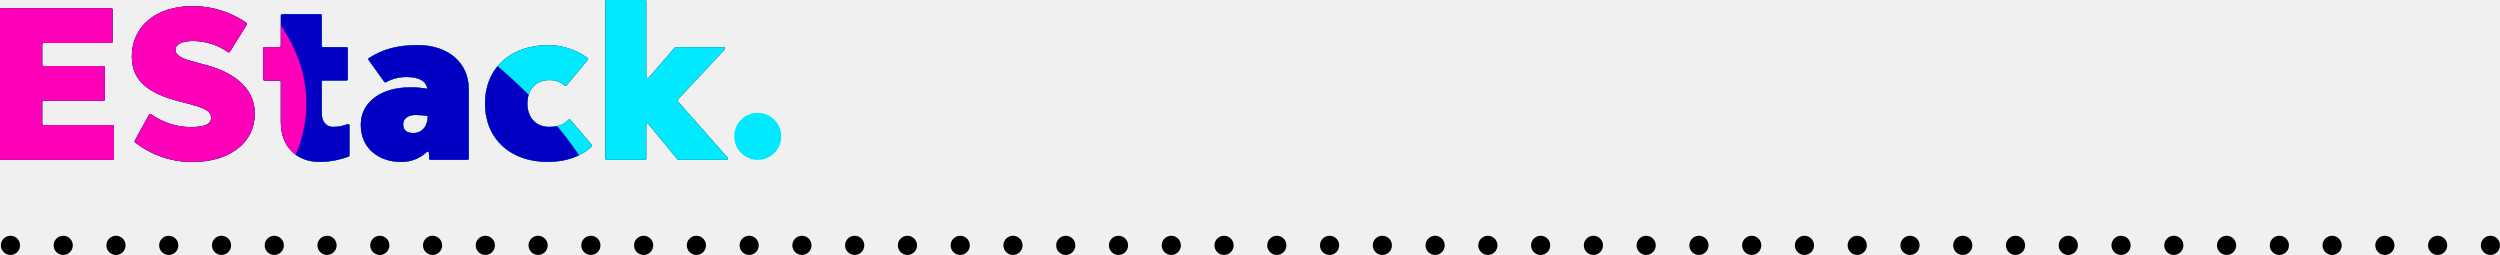
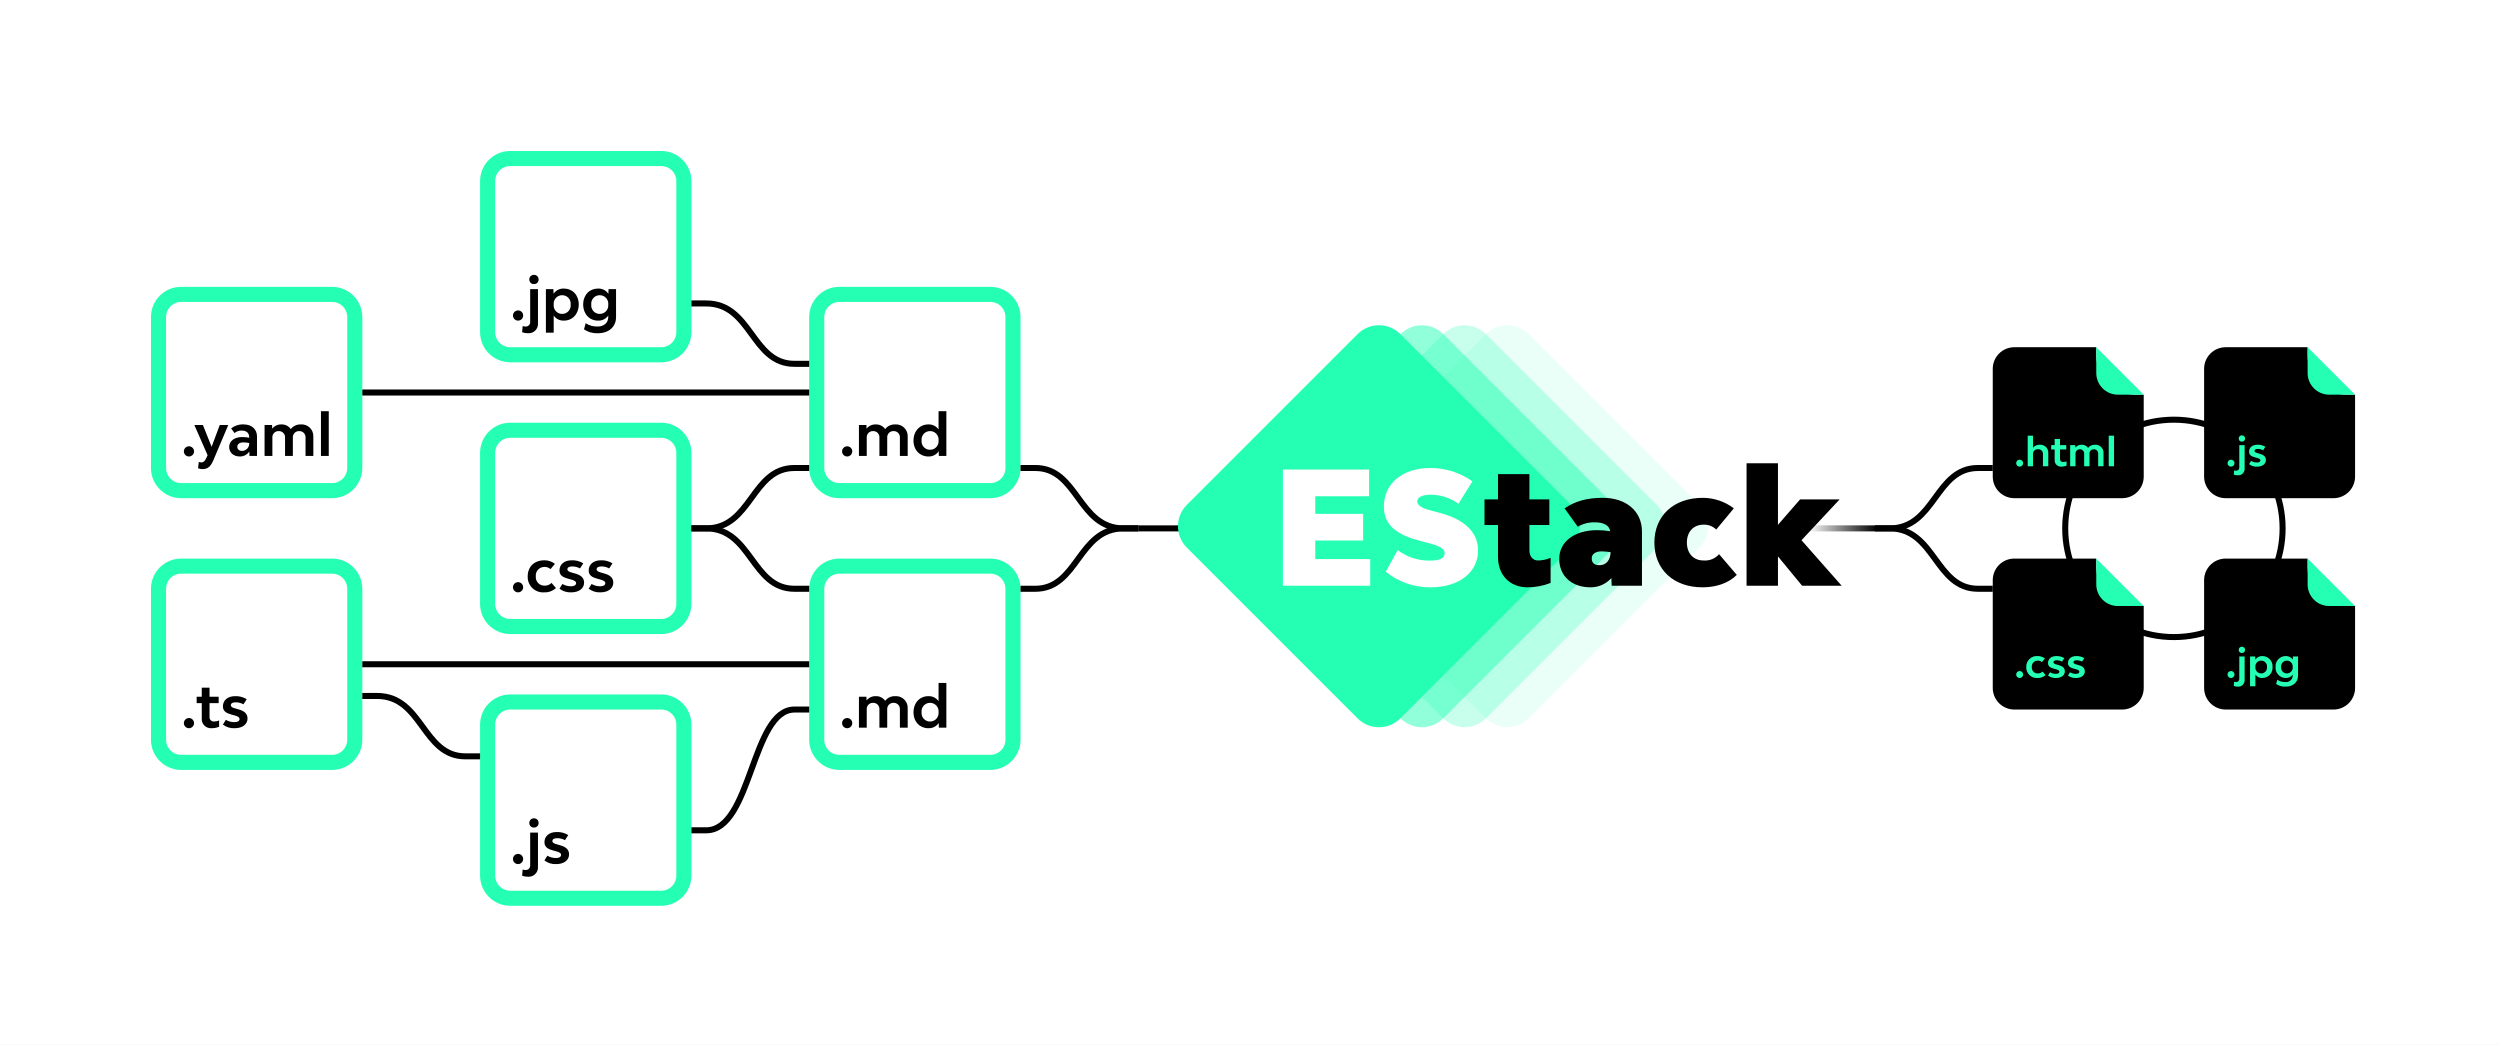
- <svg xmlns="http://www.w3.org/2000/svg" width="960" height="97.898" viewBox="0 0 960 97.898">
+ <svg xmlns="http://www.w3.org/2000/svg" width="828" height="346" viewBox="0 0 828 346">
  <defs>
-     <clipPath id="clip-path">
-       <path id="Trazado_2" data-name="Trazado 2" d="M441.565,305.2c6.59,0,12.583-1.863,16.89-5.88a.505.505,0,0,0,.036-.7c-1.352-1.581-6.728-7.86-8.206-9.585a.507.507,0,0,0-.757-.012c-1.775,1.9-4.183,2.722-7.412,2.722-5.117,0-8.344-3.623-8.344-8.978,0-5.434,3.306-8.978,8.344-8.978a8.744,8.744,0,0,1,5.989,2.079.505.505,0,0,0,.727-.051c1.408-1.692,6.736-8.113,8.137-9.8a.507.507,0,0,0-.087-.73,25.777,25.777,0,0,0-15.081-4.949c-14.637,0-24.314,8.967-24.314,22.429S427.085,305.2,441.565,305.2Zm-49.9-44.857c-7.963,0-13.612,1.636-18.762,4.979a.505.505,0,0,0-.135.718c1.12,1.562,4.982,6.945,6.035,8.412a.505.505,0,0,0,.659.145,16.057,16.057,0,0,1,8.027-1.983c4.649,0,7.327,1.5,7.879,4.5a38.571,38.571,0,0,0-6.54-.551c-11.411,0-19.042,5.74-19.042,14.4,0,8.58,6.294,14.242,15.655,14.242a13.922,13.922,0,0,0,9.668-3.791.5.5,0,0,1,.854.335c.034.734.072,1.639.094,2.183a.506.506,0,0,0,.506.486h14.189a.506.506,0,0,0,.506-.506V277.267C411.259,267.03,403.314,260.344,391.665,260.344Zm-32.593,31.407c-2.519,0-4.251-2.048-4.251-5.04V274.458a.506.506,0,0,1,.506-.506h8.984a.506.506,0,0,0,.506-.506V261.638a.506.506,0,0,0-.506-.506h-8.984a.506.506,0,0,1-.506-.506V248.965a.5.5,0,0,0-.506-.506H339.594a.506.506,0,0,0-.506.506v11.661a.5.5,0,0,1-.506.506h-5.756a.5.5,0,0,0-.506.506v11.809a.506.506,0,0,0,.506.506h5.756a.5.5,0,0,1,.506.506v15.561c0,9.126,5.979,15.182,14.79,15.182a31.642,31.642,0,0,0,11.252-2.073.506.506,0,0,0,.318-.47c0-1.681,0-9.1,0-11.5a.507.507,0,0,0-.688-.472A15.85,15.85,0,0,1,359.072,291.751ZM305.236,305.2c14.248,0,23.846-7.393,23.846-18.568,0-10.551-9.283-16.141-18.884-18.661l-2.679-.708c-5.2-1.338-8.9-2.442-8.9-5.2,0-2.047,2.6-3.307,6.774-3.307a23.629,23.629,0,0,1,13.423,4.281.505.505,0,0,0,.707-.156L326,252.48a.506.506,0,0,0-.139-.683,36.18,36.18,0,0,0-20.7-6.408c-14.011,0-23.294,7.787-23.294,19.356,0,10,7.473,14.409,18.41,17.243l2.758.71c5.67,1.5,9.293,2.6,9.293,5.512,0,2.6-2.6,3.622-7.955,3.622a26.106,26.106,0,0,1-15.125-4.948.5.5,0,0,0-.733.17l-5.5,9.992a.506.506,0,0,0,.127.639A35.183,35.183,0,0,0,305.236,305.2Zm205.026-.786a.506.506,0,0,0,.38-.841l-19.1-21.636a.506.506,0,0,1,.009-.681l18.018-19.274a.506.506,0,0,0-.369-.851h-18.44a.5.5,0,0,0-.382.174l-10.06,11.556a.507.507,0,0,1-.888-.333v-29a.506.506,0,0,0-.506-.506H464.2a.508.508,0,0,0-.506.506v60.376a.508.508,0,0,0,.506.506H478.92a.506.506,0,0,0,.506-.506v-12.8a.506.506,0,0,1,.9-.321c2.582,3.135,9.926,12.048,11.074,13.443a.506.506,0,0,0,.391.184Zm-262.3-13.372a.506.506,0,0,1-.506-.506v-8.285a.506.506,0,0,1,.506-.506h23a.506.506,0,0,0,.506-.506v-12.36a.506.506,0,0,0-.506-.506h-23a.506.506,0,0,1-.506-.506v-7.813a.5.5,0,0,1,.506-.506h25.987a.5.5,0,0,0,.506-.506V246.682a.5.5,0,0,0-.506-.506H231.755a.506.506,0,0,0-.506.506v57.227a.508.508,0,0,0,.506.506H274.5a.506.506,0,0,0,.506-.506v-12.36a.506.506,0,0,0-.506-.506Zm142.05,3.07c-2.915,0-3.94-1.34-3.94-3.468,0-2.05,1.891-3.469,4.806-3.469a33.582,33.582,0,0,1,4.649.395C395.447,291.669,393.241,294.113,390.011,294.113Z" transform="translate(-231.249 -243.027)" clip-rule="evenodd" />
+     <linearGradient id="linear-gradient" x1="1.025" y1="1" x2="0.034" y2="1" gradientUnits="objectBoundingBox">
+       <stop offset="0" />
+       <stop offset="1" stop-opacity="0" />
+     </linearGradient>
+     <clipPath id="clip-Web_1366_6">
+       <rect width="828" height="346" />
    </clipPath>
  </defs>
-   <g id="header" transform="translate(-330.822 -151)">
-     <g id="logo" transform="translate(330.822 151)">
-       <g id="Grupo_8" data-name="Grupo 8" transform="translate(0)">
-         <g id="Grupo_6" data-name="Grupo 6">
-           <path id="Trazado_1" data-name="Trazado 1" d="M441.565,305.2c6.59,0,12.583-1.863,16.89-5.88a.505.505,0,0,0,.036-.7c-1.352-1.581-6.728-7.86-8.206-9.585a.507.507,0,0,0-.757-.012c-1.775,1.9-4.183,2.722-7.412,2.722-5.117,0-8.344-3.623-8.344-8.978,0-5.434,3.306-8.978,8.344-8.978a8.744,8.744,0,0,1,5.989,2.079.505.505,0,0,0,.727-.051c1.408-1.692,6.736-8.113,8.137-9.8a.507.507,0,0,0-.087-.73,25.777,25.777,0,0,0-15.081-4.949c-14.637,0-24.314,8.967-24.314,22.429S427.085,305.2,441.565,305.2Zm-49.9-44.857c-7.963,0-13.612,1.636-18.762,4.979a.505.505,0,0,0-.135.718c1.12,1.562,4.982,6.945,6.035,8.412a.505.505,0,0,0,.659.145,16.057,16.057,0,0,1,8.027-1.983c4.649,0,7.327,1.5,7.879,4.5a38.571,38.571,0,0,0-6.54-.551c-11.411,0-19.042,5.74-19.042,14.4,0,8.58,6.294,14.242,15.655,14.242a13.922,13.922,0,0,0,9.668-3.791.5.5,0,0,1,.854.335c.034.734.072,1.639.094,2.183a.506.506,0,0,0,.506.486h14.189a.506.506,0,0,0,.506-.506V277.267C411.259,267.03,403.314,260.344,391.665,260.344Zm-32.593,31.407c-2.519,0-4.251-2.048-4.251-5.04V274.458a.506.506,0,0,1,.506-.506h8.984a.506.506,0,0,0,.506-.506V261.638a.506.506,0,0,0-.506-.506h-8.984a.506.506,0,0,1-.506-.506V248.965a.5.5,0,0,0-.506-.506H339.594a.506.506,0,0,0-.506.506v11.661a.5.5,0,0,1-.506.506h-5.756a.5.5,0,0,0-.506.506v11.809a.506.506,0,0,0,.506.506h5.756a.5.5,0,0,1,.506.506v15.561c0,9.126,5.979,15.182,14.79,15.182a31.642,31.642,0,0,0,11.252-2.073.506.506,0,0,0,.318-.47c0-1.681,0-9.1,0-11.5a.507.507,0,0,0-.688-.472A15.85,15.85,0,0,1,359.072,291.751ZM305.236,305.2c14.248,0,23.846-7.393,23.846-18.568,0-10.551-9.283-16.141-18.884-18.661l-2.679-.708c-5.2-1.338-8.9-2.442-8.9-5.2,0-2.047,2.6-3.307,6.774-3.307a23.629,23.629,0,0,1,13.423,4.281.505.505,0,0,0,.707-.156L326,252.48a.506.506,0,0,0-.139-.683,36.18,36.18,0,0,0-20.7-6.408c-14.011,0-23.294,7.787-23.294,19.356,0,10,7.473,14.409,18.41,17.243l2.758.71c5.67,1.5,9.293,2.6,9.293,5.512,0,2.6-2.6,3.622-7.955,3.622a26.106,26.106,0,0,1-15.125-4.948.5.5,0,0,0-.733.17l-5.5,9.992a.506.506,0,0,0,.127.639A35.183,35.183,0,0,0,305.236,305.2Zm205.026-.786a.506.506,0,0,0,.38-.841l-19.1-21.636a.506.506,0,0,1,.009-.681l18.018-19.274a.506.506,0,0,0-.369-.851h-18.44a.5.5,0,0,0-.382.174l-10.06,11.556a.507.507,0,0,1-.888-.333v-29a.506.506,0,0,0-.506-.506H464.2a.508.508,0,0,0-.506.506v60.376a.508.508,0,0,0,.506.506H478.92a.506.506,0,0,0,.506-.506v-12.8a.506.506,0,0,1,.9-.321c2.582,3.135,9.926,12.048,11.074,13.443a.506.506,0,0,0,.391.184Zm-262.3-13.372a.506.506,0,0,1-.506-.506v-8.285a.506.506,0,0,1,.506-.506h23a.506.506,0,0,0,.506-.506v-12.36a.506.506,0,0,0-.506-.506h-23a.506.506,0,0,1-.506-.506v-7.813a.5.5,0,0,1,.506-.506h25.987a.5.5,0,0,0,.506-.506V246.682a.5.5,0,0,0-.506-.506H231.755a.506.506,0,0,0-.506.506v57.227a.508.508,0,0,0,.506.506H274.5a.506.506,0,0,0,.506-.506v-12.36a.506.506,0,0,0-.506-.506Zm142.05,3.07c-2.915,0-3.94-1.34-3.94-3.468,0-2.05,1.891-3.469,4.806-3.469a33.582,33.582,0,0,1,4.649.395C395.447,291.669,393.241,294.113,390.011,294.113Z" transform="translate(-231.249 -243.027)" />
-           <g id="Grupo_5" data-name="Grupo 5" transform="translate(0)" clip-path="url(#clip-path)">
-             <g id="Grupo_4" data-name="Grupo 4" transform="translate(-175.629 -88.457)">
-               <g id="Grupo_1" data-name="Grupo 1" transform="matrix(0.981, -0.196, 0.196, 0.981, 4.241, 93.061)">
-                 <ellipse id="Elipse_1" data-name="Elipse 1" cx="237.265" cy="136.184" rx="237.265" ry="136.184" transform="translate(0 0)" fill="#00e9ff" />
-               </g>
-               <g id="Grupo_2" data-name="Grupo 2" transform="matrix(0.966, 0.259, -0.259, 0.966, 59.068, 4.291)">
-                 <ellipse id="Elipse_2" data-name="Elipse 2" cx="198.807" cy="114.11" rx="198.807" ry="114.11" transform="translate(0 0)" fill="#0400c3" />
-               </g>
-               <g id="Grupo_3" data-name="Grupo 3" transform="translate(5.525 45.626)">
-                 <ellipse id="Elipse_3" data-name="Elipse 3" cx="143.87" cy="82.578" rx="143.87" ry="82.578" transform="translate(0 0)" fill="#ff00b8" />
-               </g>
-             </g>
-           </g>
-         </g>
-         <g id="Grupo_7" data-name="Grupo 7" transform="translate(281.947 43.335)">
-           <circle id="Elipse_4" data-name="Elipse 4" cx="9.026" cy="9.026" r="9.026" fill="#00e9ff" />
-         </g>
+   <g id="Web_1366_6" data-name="Web 1366 – 6" clip-path="url(#clip-Web_1366_6)">
+     <rect width="828" height="346" fill="#fff" />
+     <g id="Elipse_6" data-name="Elipse 6" transform="translate(683 138)" fill="#fff" stroke="#000" stroke-width="2">
+       <circle cx="37" cy="37" r="37" stroke="none" />
+       <circle cx="37" cy="37" r="36" fill="none" />
+     </g>
+     <g id="Grupo_32" data-name="Grupo 32" transform="translate(-148 -57)">
+       <g id="Rectángulo_21" data-name="Rectángulo 21" transform="translate(416 242)" fill="#fff" stroke="#24ffb4" stroke-width="5">
+         <rect width="70" height="70" rx="10" stroke="none" />
+         <rect x="2.5" y="2.5" width="65" height="65" rx="7.5" fill="none" />
+       </g>
+       <path id="Trazado_34" data-name="Trazado 34" d="M2.584.19A1.7,1.7,0,0,0,4.275-1.5,1.7,1.7,0,0,0,2.584-3.192,1.7,1.7,0,0,0,.893-1.5,1.7,1.7,0,0,0,2.584.19ZM18.468-10.431a3.982,3.982,0,0,0-3.306,1.539,3.616,3.616,0,0,0-3.1-1.539A3.736,3.736,0,0,0,9.006-9.025l-.038-1.216H6.479V0H9.063V-6.023a2.026,2.026,0,0,1,2.09-2.2,2.031,2.031,0,0,1,2.109,2.2V0h2.584V-6.023a2.026,2.026,0,0,1,2.09-2.2,2.031,2.031,0,0,1,2.109,2.2V0h2.584V-6.441A3.857,3.857,0,0,0,18.468-10.431ZM32.851-14.82v6.061a3.9,3.9,0,0,0-3.4-1.672c-2.774,0-4.9,2.147-4.9,5.358,0,3.154,2.128,5.263,4.9,5.263a3.9,3.9,0,0,0,3.439-1.729L32.946,0h2.489V-14.82ZM30.039-2.033a2.79,2.79,0,0,1-2.812-3.078,2.812,2.812,0,0,1,2.812-3.116,2.817,2.817,0,0,1,2.812,3.1A2.807,2.807,0,0,1,30.039-2.033Z" transform="translate(426 298)" />
+     </g>
+     <g id="Grupo_39" data-name="Grupo 39" transform="translate(-148 -147)">
+       <g id="Rectángulo_21-2" data-name="Rectángulo 21" transform="translate(416 242)" fill="#fff" stroke="#24ffb4" stroke-width="5">
+         <rect width="70" height="70" rx="10" stroke="none" />
+         <rect x="2.5" y="2.5" width="65" height="65" rx="7.5" fill="none" />
+       </g>
+       <path id="Trazado_33" data-name="Trazado 33" d="M2.584.19A1.7,1.7,0,0,0,4.275-1.5,1.7,1.7,0,0,0,2.584-3.192,1.7,1.7,0,0,0,.893-1.5,1.7,1.7,0,0,0,2.584.19ZM18.468-10.431a3.982,3.982,0,0,0-3.306,1.539,3.616,3.616,0,0,0-3.1-1.539A3.736,3.736,0,0,0,9.006-9.025l-.038-1.216H6.479V0H9.063V-6.023a2.026,2.026,0,0,1,2.09-2.2,2.031,2.031,0,0,1,2.109,2.2V0h2.584V-6.023a2.026,2.026,0,0,1,2.09-2.2,2.031,2.031,0,0,1,2.109,2.2V0h2.584V-6.441A3.857,3.857,0,0,0,18.468-10.431ZM32.851-14.82v6.061a3.9,3.9,0,0,0-3.4-1.672c-2.774,0-4.9,2.147-4.9,5.358,0,3.154,2.128,5.263,4.9,5.263a3.9,3.9,0,0,0,3.439-1.729L32.946,0h2.489V-14.82ZM30.039-2.033a2.79,2.79,0,0,1-2.812-3.078,2.812,2.812,0,0,1,2.812-3.116,2.817,2.817,0,0,1,2.812,3.1A2.807,2.807,0,0,1,30.039-2.033Z" transform="translate(426 298)" />
+     </g>
+     <g id="Grupo_34" data-name="Grupo 34" transform="translate(-257 -12)">
+       <g id="Rectángulo_21-3" data-name="Rectángulo 21" transform="translate(416 242)" fill="#fff" stroke="#24ffb4" stroke-width="5">
+         <rect width="70" height="70" rx="10" stroke="none" />
+         <rect x="2.5" y="2.5" width="65" height="65" rx="7.5" fill="none" />
+       </g>
+       <path id="Trazado_36" data-name="Trazado 36" d="M2.584.19A1.7,1.7,0,0,0,4.275-1.5,1.7,1.7,0,0,0,2.584-3.192,1.7,1.7,0,0,0,.893-1.5,1.7,1.7,0,0,0,2.584.19Zm5.263-12.1a1.472,1.472,0,0,0,1.539-1.52,1.487,1.487,0,0,0-1.539-1.539,1.487,1.487,0,0,0-1.539,1.539A1.472,1.472,0,0,0,7.847-11.913ZM5.928,4.37A3.067,3.067,0,0,0,9.177,1.14V-10.241H6.593V.551a1.441,1.441,0,0,1-1.444,1.6A3.022,3.022,0,0,1,4.1,2L3.933,4.047A5.626,5.626,0,0,0,5.928,4.37ZM15.2.19c2.565,0,4.275-1.292,4.275-3.23,0-1.805-1.387-2.6-3.135-3.059l-.855-.247c-.893-.228-1.539-.513-1.539-1.121,0-.589.646-.931,1.577-.931a5.258,5.258,0,0,1,2.6.665l1.083-1.691a6.776,6.776,0,0,0-3.857-1.007c-2.432,0-4.028,1.349-4.028,3.382,0,1.615,1.178,2.28,2.907,2.736l.855.228c1.026.266,1.748.608,1.748,1.235s-.646,1.026-1.6,1.026a5.594,5.594,0,0,1-2.945-.76l-.969,1.558A5.846,5.846,0,0,0,15.2.19Z" transform="translate(426 298)" />
+     </g>
+     <g id="Grupo_35" data-name="Grupo 35" transform="translate(-257 -102)">
+       <g id="Rectángulo_21-4" data-name="Rectángulo 21" transform="translate(416 242)" fill="#fff" stroke="#24ffb4" stroke-width="5">
+         <rect width="70" height="70" rx="10" stroke="none" />
+         <rect x="2.5" y="2.5" width="65" height="65" rx="7.5" fill="none" />
+       </g>
+       <path id="Trazado_35" data-name="Trazado 35" d="M2.584.19A1.7,1.7,0,0,0,4.275-1.5,1.7,1.7,0,0,0,2.584-3.192,1.7,1.7,0,0,0,.893-1.5,1.7,1.7,0,0,0,2.584.19Zm8.645,0a5.386,5.386,0,0,0,3.9-1.425l-1.463-1.71a3.022,3.022,0,0,1-2.318.912,2.822,2.822,0,0,1-2.888-3.1,2.828,2.828,0,0,1,2.869-3.1,2.928,2.928,0,0,1,2.014.722L14.8-9.253a5.635,5.635,0,0,0-3.515-1.178c-3.306,0-5.51,2.128-5.51,5.3A5.092,5.092,0,0,0,11.229.19Zm8.949,0c2.565,0,4.275-1.292,4.275-3.23,0-1.805-1.387-2.6-3.135-3.059l-.855-.247c-.893-.228-1.539-.513-1.539-1.121,0-.589.646-.931,1.577-.931a5.258,5.258,0,0,1,2.6.665l1.083-1.691a6.776,6.776,0,0,0-3.857-1.007c-2.432,0-4.028,1.349-4.028,3.382,0,1.615,1.178,2.28,2.907,2.736l.855.228c1.026.266,1.748.608,1.748,1.235s-.646,1.026-1.6,1.026a5.594,5.594,0,0,1-2.945-.76L16.3-1.026A5.846,5.846,0,0,0,20.178.19Zm9.671,0c2.565,0,4.275-1.292,4.275-3.23,0-1.805-1.387-2.6-3.135-3.059l-.855-.247c-.893-.228-1.539-.513-1.539-1.121,0-.589.646-.931,1.577-.931a5.258,5.258,0,0,1,2.6.665l1.083-1.691A6.776,6.776,0,0,0,30-10.431c-2.432,0-4.028,1.349-4.028,3.382,0,1.615,1.178,2.28,2.907,2.736l.855.228c1.026.266,1.748.608,1.748,1.235s-.646,1.026-1.6,1.026a5.594,5.594,0,0,1-2.945-.76l-.969,1.558A5.846,5.846,0,0,0,29.849.19Z" transform="translate(426 298)" />
+     </g>
+     <g id="Grupo_36" data-name="Grupo 36" transform="translate(-257 -102)">
+       <g id="Rectángulo_22" data-name="Rectángulo 22" transform="translate(416 152)" fill="#fff" stroke="#24ffb4" stroke-width="5">
+         <rect width="70" height="70" rx="10" stroke="none" />
+         <rect x="2.5" y="2.5" width="65" height="65" rx="7.5" fill="none" />
+       </g>
+       <path id="Trazado_32" data-name="Trazado 32" d="M2.584.19A1.7,1.7,0,0,0,4.275-1.5,1.7,1.7,0,0,0,2.584-3.192,1.7,1.7,0,0,0,.893-1.5,1.7,1.7,0,0,0,2.584.19Zm5.263-12.1a1.472,1.472,0,0,0,1.539-1.52,1.487,1.487,0,0,0-1.539-1.539,1.487,1.487,0,0,0-1.539,1.539A1.472,1.472,0,0,0,7.847-11.913ZM5.928,4.37A3.067,3.067,0,0,0,9.177,1.14V-10.241H6.593V.551a1.441,1.441,0,0,1-1.444,1.6A3.022,3.022,0,0,1,4.1,2L3.933,4.047A5.626,5.626,0,0,0,5.928,4.37Zm11.856-14.8A3.9,3.9,0,0,0,14.345-8.7l-.057-1.539H11.8V4.18h2.584V-1.482A3.9,3.9,0,0,0,17.784.19c2.755,0,4.9-2.147,4.9-5.358C22.686-8.341,20.539-10.431,17.784-10.431Zm-.589,8.4a2.8,2.8,0,0,1-2.812-3.1,2.8,2.8,0,0,1,2.812-3.1,2.8,2.8,0,0,1,2.812,3.078A2.813,2.813,0,0,1,17.195-2.033Zm15.352-8.208L32.49-8.7a3.9,3.9,0,0,0-3.439-1.729c-2.774,0-4.9,2.09-4.9,5.263,0,3.211,2.128,5.358,4.9,5.358a3.9,3.9,0,0,0,3.4-1.672v.494c0,1.9-1.425,3.135-3.553,3.135a6.736,6.736,0,0,1-3.914-1.1l-.57,2.033a7.617,7.617,0,0,0,4.56,1.292c3.648,0,6.061-2.109,6.061-5.339v-9.272ZM29.64-2.033a2.8,2.8,0,0,1-2.812-3.116A2.79,2.79,0,0,1,29.64-8.227a2.806,2.806,0,0,1,2.812,3.1A2.806,2.806,0,0,1,29.64-2.033Z" transform="translate(426 208)" />
+     </g>
+     <g id="Grupo_37" data-name="Grupo 37" transform="translate(-366 -57)">
+       <g id="Rectángulo_22-2" data-name="Rectángulo 22" transform="translate(416 152)" fill="#fff" stroke="#24ffb4" stroke-width="5">
+         <rect width="70" height="70" rx="10" stroke="none" />
+         <rect x="2.5" y="2.5" width="65" height="65" rx="7.5" fill="none" />
+       </g>
+       <path id="Trazado_31" data-name="Trazado 31" d="M2.584.19A1.7,1.7,0,0,0,4.275-1.5,1.7,1.7,0,0,0,2.584-3.192,1.7,1.7,0,0,0,.893-1.5,1.7,1.7,0,0,0,2.584.19ZM7.106,4.37c1.976,0,2.85-1.216,3.667-3.192L15.6-10.241H12.787l-2.7,7.22L7.2-10.241H4.37L8.759-.228,8.246.855c-.4.779-.741,1.292-1.577,1.292a1.79,1.79,0,0,1-.817-.171L5.586,4.085A3.871,3.871,0,0,0,7.106,4.37Zm13.623-14.8a6.234,6.234,0,0,0-4.18,1.33l1.121,1.52A3.618,3.618,0,0,1,20.064-8.4c1.558,0,2.47.817,2.47,2.185v.19a12,12,0,0,0-2.261-.228c-2.622,0-4.37,1.292-4.37,3.268,0,1.9,1.425,3.173,3.553,3.173a3.662,3.662,0,0,0,3.116-1.653L22.629,0h2.489V-6.441C25.118-8.854,23.351-10.431,20.729-10.431ZM20.2-1.653c-1.045,0-1.6-.551-1.6-1.387,0-.874.779-1.444,2-1.444a10.218,10.218,0,0,1,1.938.209A2.424,2.424,0,0,1,20.2-1.653Zm19.418-8.778a3.982,3.982,0,0,0-3.306,1.539,3.616,3.616,0,0,0-3.1-1.539,3.736,3.736,0,0,0-3.059,1.406l-.038-1.216H27.626V0H30.21V-6.023a2.026,2.026,0,0,1,2.09-2.2,2.031,2.031,0,0,1,2.109,2.2V0h2.584V-6.023a2.026,2.026,0,0,1,2.09-2.2,2.031,2.031,0,0,1,2.109,2.2V0h2.584V-6.441A3.857,3.857,0,0,0,39.615-10.431ZM46.3,0h2.584V-14.82H46.3Z" transform="translate(426 208)" />
+     </g>
+     <g id="Grupo_42" data-name="Grupo 42" transform="translate(-366 33)">
+       <g id="Rectángulo_22-3" data-name="Rectángulo 22" transform="translate(416 152)" fill="#fff" stroke="#24ffb4" stroke-width="5">
+         <rect width="70" height="70" rx="10" stroke="none" />
+         <rect x="2.5" y="2.5" width="65" height="65" rx="7.5" fill="none" />
+       </g>
+       <path id="Trazado_37" data-name="Trazado 37" d="M2.584.19A1.7,1.7,0,0,0,4.275-1.5,1.7,1.7,0,0,0,2.584-3.192,1.7,1.7,0,0,0,.893-1.5,1.7,1.7,0,0,0,2.584.19Zm8.227-2.223A1.4,1.4,0,0,1,9.4-3.572v-4.56h3.021v-2.109H9.4v-3H6.821v3H5.13v2.109H6.821V-3.04A3.022,3.022,0,0,0,9.975.19a6.892,6.892,0,0,0,2.6-.475v-2.09A4.5,4.5,0,0,1,10.811-2.033ZM17.708.19c2.565,0,4.275-1.292,4.275-3.23,0-1.805-1.387-2.6-3.135-3.059l-.855-.247c-.893-.228-1.539-.513-1.539-1.121,0-.589.646-.931,1.577-.931a5.258,5.258,0,0,1,2.6.665l1.083-1.691a6.776,6.776,0,0,0-3.857-1.007c-2.432,0-4.028,1.349-4.028,3.382,0,1.615,1.178,2.28,2.907,2.736l.855.228c1.026.266,1.748.608,1.748,1.235s-.646,1.026-1.6,1.026a5.594,5.594,0,0,1-2.945-.76l-.969,1.558A5.846,5.846,0,0,0,17.708.19Z" transform="translate(426 208)" />
+     </g>
+     <path id="Trazado_15" data-name="Trazado 15" d="M1782,2014h4.875c15.079,0,15.036-20,29.25-20H1821" transform="translate(-1553 -1839)" fill="none" stroke="#000" stroke-width="2" />
+     <path id="Trazado_19" data-name="Trazado 19" d="M1782,1994h4.875c15.079,0,15.036,20,29.25,20H1821" transform="translate(-1662 -1763.5)" fill="none" stroke="#000" stroke-width="2" />
+     <path id="Trazado_16" data-name="Trazado 16" d="M1782,1994h4.875c15.079,0,15.036,20,29.25,20H1821" transform="translate(-1553 -1819)" fill="none" stroke="#000" stroke-width="2" />
+     <g id="Grupo_40" data-name="Grupo 40" transform="translate(-132 -87)">
+       <path id="Trazado_27" data-name="Trazado 27" d="M1821,2014h-4.875c-15.079,0-15.036-20-29.25-20H1782" transform="translate(-1312 -1752)" fill="none" stroke="#000" stroke-width="2" />
+       <path id="Trazado_28" data-name="Trazado 28" d="M1821,1994h-4.875c-15.079,0-15.036,20-29.25,20H1782" transform="translate(-1312 -1732)" fill="none" stroke="#000" stroke-width="2" />
+     </g>
+     <g id="Grupo_45" data-name="Grupo 45" transform="translate(621 155)">
+       <path id="Trazado_27-2" data-name="Trazado 27" d="M1782,2014h4.875c15.079,0,15.036-20,29.25-20H1821" transform="translate(-1782 -1994)" fill="none" stroke="#000" stroke-width="2" />
+       <path id="Trazado_28-2" data-name="Trazado 28" d="M1782,1994h4.875c15.079,0,15.036,20,29.25,20H1821" transform="translate(-1782 -1974)" fill="none" stroke="#000" stroke-width="2" />
+     </g>
+     <path id="Trazado_18" data-name="Trazado 18" d="M1782,2014h4.875c15.079,0,15.036-40,29.25-40H1821" transform="translate(-1553 -1739)" fill="none" stroke="#000" stroke-width="2" />
+     <path id="Trazado_20" data-name="Trazado 20" d="M1692,1969h148" transform="translate(-1572 -1839)" fill="none" stroke="#000" stroke-width="2" />
+     <path id="Trazado_30" data-name="Trazado 30" d="M1692,1969h148" transform="translate(-1572 -1749)" fill="none" stroke="#000" stroke-width="2" />
+     <rect id="Rectángulo_23" data-name="Rectángulo 23" width="23" height="2" transform="translate(377 174)" />
+     <rect id="Rectángulo_24" data-name="Rectángulo 24" width="23" height="2" transform="translate(598 174)" fill="url(#linear-gradient)" />
+     <g id="Grupo_21" data-name="Grupo 21" transform="translate(-195 -93)">
+       <g id="Grupo_17" data-name="Grupo 17" transform="translate(-12 -128)">
+         <rect id="Rectángulo_11" data-name="Rectángulo 11" width="100" height="100" rx="10" transform="translate(706.213 324.579) rotate(45)" fill="#24ffb4" opacity="0.1" />
+         <rect id="Rectángulo_10" data-name="Rectángulo 10" width="100" height="100" rx="10" transform="translate(692.071 324.579) rotate(45)" fill="#24ffb4" opacity="0.25" />
+         <rect id="Rectángulo_8" data-name="Rectángulo 8" width="100" height="100" rx="10" transform="translate(677.929 324.579) rotate(45)" fill="#24ffb4" opacity="0.5" />
+         <rect id="Rectángulo_9" data-name="Rectángulo 9" width="100" height="100" rx="10" transform="translate(663.711 324.579) rotate(45)" fill="#24ffb4" />
+         <path id="Trazado_38" data-name="Trazado 38" d="M14.612-8.84v-6.136h15.86v-8.84H14.612V-29.64H32.448v-8.84H3.9V0H32.812V-8.84ZM52.78.52c9.412,0,15.756-4.888,15.756-12.272,0-6.968-6.136-10.66-12.48-12.324l-1.768-.468c-3.432-.884-5.876-1.612-5.876-3.432,0-1.352,1.716-2.184,4.472-2.184a15.781,15.781,0,0,1,9.152,3.016l4.628-7.436A23.885,23.885,0,0,0,52.728-39c-9.256,0-15.392,5.148-15.392,12.792,0,6.6,4.94,9.516,12.168,11.388l1.82.468c3.744.988,6.136,1.716,6.136,3.64C57.46-9,55.744-8.32,52.208-8.32a17.336,17.336,0,0,1-10.3-3.484L37.96-4.628A23.207,23.207,0,0,0,52.78.52Z" transform="translate(628 415)" fill="#fff" />
+         <path id="Trazado_43" data-name="Trazado 43" d="M88.348-8.372c-1.664,0-2.808-1.352-2.808-3.328v-8.424h6.6V-28.6h-6.6v-8.372H75.14V-28.6H70.668v8.476H75.14V-9.516C75.14-3.484,79.092.52,84.916.52A20.77,20.77,0,0,0,92.56-.936v-8.32A10.57,10.57,0,0,1,88.348-8.372ZM109.876-29.12c-5.408,0-9.2,1.144-12.688,3.484l4.368,6.084a10.586,10.586,0,0,1,5.564-1.456c3.068,0,4.836.988,5.2,2.964A25.446,25.446,0,0,0,108-18.408c-7.54,0-12.584,3.8-12.584,9.516C95.42-3.224,99.58.52,105.768.52a9.119,9.119,0,0,0,6.916-3.068l.1,2.548h10.036V-17.94C122.824-24.7,117.572-29.12,109.876-29.12ZM108.784-6.812c-1.924,0-2.6-.884-2.6-2.288,0-1.352,1.248-2.288,3.172-2.288a22.2,22.2,0,0,1,3.068.26C112.372-8.424,110.916-6.812,108.784-6.812ZM142.844.52c4.472,0,8.528-1.3,11.388-4.108l-5.876-6.864a6.151,6.151,0,0,1-5.148,2.08c-3.38,0-5.512-2.392-5.512-5.928,0-3.588,2.184-5.928,5.512-5.928a5.706,5.706,0,0,1,4.212,1.612l5.824-7.02A17,17,0,0,0,143-29.12c-9.672,0-16.068,5.928-16.068,14.82S133.276.52,142.844.52ZM188.968,0,175.656-15.08,188.292-28.6h-13.1l-7.332,8.424V-40.56h-10.4V0h10.4V-9.724L175.864,0Z" transform="translate(628 415)" />
      </g>
    </g>
-     <circle id="Elipse_5" data-name="Elipse 5" cx="3.684" cy="3.684" r="3.684" transform="translate(331.15 241.53)" />
-     <circle id="Elipse_5-2" data-name="Elipse 5" cx="3.684" cy="3.684" r="3.684" transform="translate(351.412 241.53)" />
-     <circle id="Elipse_5-3" data-name="Elipse 5" cx="3.684" cy="3.684" r="3.684" transform="translate(371.674 241.53)" />
-     <circle id="Elipse_5-4" data-name="Elipse 5" cx="3.684" cy="3.684" r="3.684" transform="translate(391.935 241.53)" />
-     <circle id="Elipse_5-5" data-name="Elipse 5" cx="3.684" cy="3.684" r="3.684" transform="translate(412.197 241.53)" />
-     <circle id="Elipse_5-6" data-name="Elipse 5" cx="3.684" cy="3.684" r="3.684" transform="translate(432.459 241.53)" />
-     <circle id="Elipse_5-7" data-name="Elipse 5" cx="3.684" cy="3.684" r="3.684" transform="translate(452.721 241.53)" />
-     <circle id="Elipse_5-8" data-name="Elipse 5" cx="3.684" cy="3.684" r="3.684" transform="translate(472.983 241.53)" />
-     <circle id="Elipse_5-9" data-name="Elipse 5" cx="3.684" cy="3.684" r="3.684" transform="translate(493.244 241.53)" />
-     <circle id="Elipse_5-10" data-name="Elipse 5" cx="3.684" cy="3.684" r="3.684" transform="translate(513.506 241.53)" />
-     <circle id="Elipse_5-11" data-name="Elipse 5" cx="3.684" cy="3.684" r="3.684" transform="translate(533.768 241.53)" />
-     <circle id="Elipse_5-12" data-name="Elipse 5" cx="3.684" cy="3.684" r="3.684" transform="translate(554.03 241.53)" />
-     <circle id="Elipse_5-13" data-name="Elipse 5" cx="3.684" cy="3.684" r="3.684" transform="translate(574.292 241.53)" />
-     <circle id="Elipse_5-14" data-name="Elipse 5" cx="3.684" cy="3.684" r="3.684" transform="translate(594.553 241.53)" />
-     <circle id="Elipse_5-15" data-name="Elipse 5" cx="3.684" cy="3.684" r="3.684" transform="translate(614.815 241.53)" />
-     <circle id="Elipse_5-16" data-name="Elipse 5" cx="3.684" cy="3.684" r="3.684" transform="translate(635.077 241.53)" />
-     <circle id="Elipse_5-17" data-name="Elipse 5" cx="3.684" cy="3.684" r="3.684" transform="translate(655.339 241.53)" />
-     <circle id="Elipse_5-18" data-name="Elipse 5" cx="3.684" cy="3.684" r="3.684" transform="translate(675.6 241.53)" />
-     <circle id="Elipse_5-19" data-name="Elipse 5" cx="3.684" cy="3.684" r="3.684" transform="translate(695.862 241.53)" />
-     <circle id="Elipse_5-20" data-name="Elipse 5" cx="3.684" cy="3.684" r="3.684" transform="translate(716.124 241.53)" />
-     <circle id="Elipse_5-21" data-name="Elipse 5" cx="3.684" cy="3.684" r="3.684" transform="translate(736.386 241.53)" />
-     <circle id="Elipse_5-22" data-name="Elipse 5" cx="3.684" cy="3.684" r="3.684" transform="translate(756.648 241.53)" />
-     <circle id="Elipse_5-23" data-name="Elipse 5" cx="3.684" cy="3.684" r="3.684" transform="translate(776.909 241.53)" />
-     <circle id="Elipse_5-24" data-name="Elipse 5" cx="3.684" cy="3.684" r="3.684" transform="translate(797.171 241.53)" />
-     <circle id="Elipse_5-25" data-name="Elipse 5" cx="3.684" cy="3.684" r="3.684" transform="translate(817.433 241.53)" />
-     <circle id="Elipse_5-26" data-name="Elipse 5" cx="3.684" cy="3.684" r="3.684" transform="translate(837.695 241.53)" />
-     <circle id="Elipse_5-27" data-name="Elipse 5" cx="3.684" cy="3.684" r="3.684" transform="translate(857.956 241.53)" />
-     <circle id="Elipse_5-28" data-name="Elipse 5" cx="3.684" cy="3.684" r="3.684" transform="translate(878.218 241.53)" />
-     <circle id="Elipse_5-29" data-name="Elipse 5" cx="3.684" cy="3.684" r="3.684" transform="translate(898.48 241.53)" />
-     <circle id="Elipse_5-30" data-name="Elipse 5" cx="3.684" cy="3.684" r="3.684" transform="translate(918.742 241.53)" />
-     <circle id="Elipse_5-31" data-name="Elipse 5" cx="3.684" cy="3.684" r="3.684" transform="translate(939.004 241.53)" />
-     <circle id="Elipse_5-32" data-name="Elipse 5" cx="3.684" cy="3.684" r="3.684" transform="translate(959.265 241.53)" />
-     <circle id="Elipse_5-33" data-name="Elipse 5" cx="3.684" cy="3.684" r="3.684" transform="translate(979.527 241.53)" />
-     <circle id="Elipse_5-34" data-name="Elipse 5" cx="3.684" cy="3.684" r="3.684" transform="translate(999.789 241.53)" />
-     <circle id="Elipse_5-35" data-name="Elipse 5" cx="3.684" cy="3.684" r="3.684" transform="translate(1020.051 241.53)" />
-     <circle id="Elipse_5-36" data-name="Elipse 5" cx="3.684" cy="3.684" r="3.684" transform="translate(1040.312 241.53)" />
-     <circle id="Elipse_5-37" data-name="Elipse 5" cx="3.684" cy="3.684" r="3.684" transform="translate(1060.574 241.53)" />
-     <circle id="Elipse_5-38" data-name="Elipse 5" cx="3.684" cy="3.684" r="3.684" transform="translate(1080.836 241.53)" />
-     <circle id="Elipse_5-39" data-name="Elipse 5" cx="3.684" cy="3.684" r="3.684" transform="translate(1101.098 241.53)" />
-     <circle id="Elipse_5-40" data-name="Elipse 5" cx="3.684" cy="3.684" r="3.684" transform="translate(1121.359 241.53)" />
-     <circle id="Elipse_5-41" data-name="Elipse 5" cx="3.684" cy="3.684" r="3.684" transform="translate(1141.621 241.53)" />
-     <circle id="Elipse_5-42" data-name="Elipse 5" cx="3.684" cy="3.684" r="3.684" transform="translate(1161.883 241.53)" />
-     <circle id="Elipse_5-43" data-name="Elipse 5" cx="3.684" cy="3.684" r="3.684" transform="translate(1182.145 241.53)" />
-     <circle id="Elipse_5-44" data-name="Elipse 5" cx="3.684" cy="3.684" r="3.684" transform="translate(1202.407 241.53)" />
-     <circle id="Elipse_5-45" data-name="Elipse 5" cx="3.684" cy="3.684" r="3.684" transform="translate(1222.668 241.53)" />
-     <circle id="Elipse_5-46" data-name="Elipse 5" cx="3.684" cy="3.684" r="3.684" transform="translate(1242.93 241.53)" />
-     <circle id="Elipse_5-47" data-name="Elipse 5" cx="3.684" cy="3.684" r="3.684" transform="translate(1263.192 241.53)" />
-     <circle id="Elipse_5-48" data-name="Elipse 5" cx="3.684" cy="3.684" r="3.684" transform="translate(1283.454 241.53)" />
+     <g id="Grupo_38" data-name="Grupo 38" transform="translate(265 -67)">
+       <path id="Trazado_22" data-name="Trazado 22" d="M-1383.143-1693h-35.714a7.151,7.151,0,0,1-7.143-7.143v-35.715a7.151,7.151,0,0,1,7.143-7.143h27.143v2.857a12.872,12.872,0,0,0,12.857,12.857H-1376v27.143A7.151,7.151,0,0,1-1383.143-1693Z" transform="translate(1821 1925)" />
+       <path id="Trazado_39" data-name="Trazado 39" d="M1.768.13A1.16,1.16,0,0,0,2.925-1.027,1.16,1.16,0,0,0,1.768-2.184,1.16,1.16,0,0,0,.611-1.027,1.16,1.16,0,0,0,1.768.13ZM8.45-7.137A2.822,2.822,0,0,0,6.2-6.162V-10.14H4.433V0H6.2V-4.121A1.484,1.484,0,0,1,7.839-5.629,1.484,1.484,0,0,1,9.477-4.121V0h1.768V-4.407A2.61,2.61,0,0,0,8.45-7.137Zm7.644,5.746a.955.955,0,0,1-.962-1.053v-3.12H17.2V-7.007H15.132V-9.061H13.364v2.054H12.207v1.443h1.157V-2.08A2.068,2.068,0,0,0,15.522.13,4.716,4.716,0,0,0,17.3-.2v-1.43A3.076,3.076,0,0,1,16.094-1.391Zm10.6-5.746a2.725,2.725,0,0,0-2.262,1.053,2.474,2.474,0,0,0-2.119-1.053,2.556,2.556,0,0,0-2.093.962l-.026-.832h-1.7V0h1.768V-4.121a1.387,1.387,0,0,1,1.43-1.508,1.39,1.39,0,0,1,1.443,1.508V0H24.9V-4.121a1.387,1.387,0,0,1,1.43-1.508,1.39,1.39,0,0,1,1.443,1.508V0h1.768V-4.407A2.639,2.639,0,0,0,26.689-7.137ZM31.265,0h1.768V-10.14H31.265Z" transform="translate(402.143 221.428)" fill="#24ffb4" />
+       <path id="Trazado_21" data-name="Trazado 21" d="M0,0,15.714,15.714H7.143A7.143,7.143,0,0,1,0,8.571Z" transform="translate(429.286 182)" fill="#24ffb4" />
+     </g>
+     <g id="Grupo_41" data-name="Grupo 41" transform="translate(335 -67)">
+       <path id="Trazado_22-2" data-name="Trazado 22" d="M-1383.143-1693h-35.714a7.151,7.151,0,0,1-7.143-7.143v-35.715a7.151,7.151,0,0,1,7.143-7.143h27.143v2.857a12.872,12.872,0,0,0,12.857,12.857H-1376v27.143A7.151,7.151,0,0,1-1383.143-1693Z" transform="translate(1821 1925)" />
+       <path id="Trazado_40" data-name="Trazado 40" d="M1.768.13A1.16,1.16,0,0,0,2.925-1.027,1.16,1.16,0,0,0,1.768-2.184,1.16,1.16,0,0,0,.611-1.027,1.16,1.16,0,0,0,1.768.13Zm3.6-8.281a1.007,1.007,0,0,0,1.053-1.04,1.017,1.017,0,0,0-1.053-1.053A1.017,1.017,0,0,0,4.316-9.191,1.007,1.007,0,0,0,5.369-8.151ZM4.056,2.99A2.1,2.1,0,0,0,6.279.78V-7.007H4.511V.377a.986.986,0,0,1-.988,1.092,2.067,2.067,0,0,1-.715-.1l-.117,1.4A3.849,3.849,0,0,0,4.056,2.99ZM10.4.13c1.755,0,2.925-.884,2.925-2.21,0-1.235-.949-1.781-2.145-2.093L10.6-4.342c-.611-.156-1.053-.351-1.053-.767s.442-.637,1.079-.637a3.6,3.6,0,0,1,1.781.455l.741-1.157A4.636,4.636,0,0,0,10.5-7.137c-1.664,0-2.756.923-2.756,2.314,0,1.105.806,1.56,1.989,1.872l.585.156c.7.182,1.2.416,1.2.845s-.442.7-1.092.7a3.828,3.828,0,0,1-2.015-.52L7.748-.7A4,4,0,0,0,10.4.13Z" transform="translate(402.143 221.428)" fill="#24ffb4" />
+       <path id="Trazado_21-2" data-name="Trazado 21" d="M0,0,15.714,15.714H7.143A7.143,7.143,0,0,1,0,8.571Z" transform="translate(429.286 182)" fill="#24ffb4" />
+     </g>
+     <g id="Grupo_43" data-name="Grupo 43" transform="translate(265 3)">
+       <path id="Trazado_22-3" data-name="Trazado 22" d="M-1383.143-1693h-35.714a7.151,7.151,0,0,1-7.143-7.143v-35.715a7.151,7.151,0,0,1,7.143-7.143h27.143v2.857a12.872,12.872,0,0,0,12.857,12.857H-1376v27.143A7.151,7.151,0,0,1-1383.143-1693Z" transform="translate(1821 1925)" />
+       <path id="Trazado_42" data-name="Trazado 42" d="M1.768.13A1.16,1.16,0,0,0,2.925-1.027,1.16,1.16,0,0,0,1.768-2.184,1.16,1.16,0,0,0,.611-1.027,1.16,1.16,0,0,0,1.768.13Zm5.915,0a3.685,3.685,0,0,0,2.665-.975l-1-1.17a2.067,2.067,0,0,1-1.586.624A1.931,1.931,0,0,1,5.785-3.51,1.935,1.935,0,0,1,7.748-5.629a2,2,0,0,1,1.378.494l1-1.2a3.855,3.855,0,0,0-2.405-.806A3.5,3.5,0,0,0,3.952-3.51,3.484,3.484,0,0,0,7.683.13Zm6.123,0c1.755,0,2.925-.884,2.925-2.21,0-1.235-.949-1.781-2.145-2.093L14-4.342c-.611-.156-1.053-.351-1.053-.767s.442-.637,1.079-.637a3.6,3.6,0,0,1,1.781.455l.741-1.157a4.636,4.636,0,0,0-2.639-.689c-1.664,0-2.756.923-2.756,2.314,0,1.105.806,1.56,1.989,1.872l.585.156c.7.182,1.2.416,1.2.845s-.442.7-1.092.7a3.828,3.828,0,0,1-2.015-.52L11.154-.7A4,4,0,0,0,13.806.13Zm6.617,0c1.755,0,2.925-.884,2.925-2.21,0-1.235-.949-1.781-2.145-2.093l-.585-.169c-.611-.156-1.053-.351-1.053-.767s.442-.637,1.079-.637a3.6,3.6,0,0,1,1.781.455l.741-1.157a4.636,4.636,0,0,0-2.639-.689c-1.664,0-2.756.923-2.756,2.314,0,1.105.806,1.56,1.989,1.872l.585.156c.7.182,1.2.416,1.2.845s-.442.7-1.092.7a3.828,3.828,0,0,1-2.015-.52L17.771-.7A4,4,0,0,0,20.423.13Z" transform="translate(402.143 221.428)" fill="#24ffb4" />
+       <path id="Trazado_21-3" data-name="Trazado 21" d="M0,0,15.714,15.714H7.143A7.143,7.143,0,0,1,0,8.571Z" transform="translate(429.286 182)" fill="#24ffb4" />
+     </g>
+     <g id="Grupo_44" data-name="Grupo 44" transform="translate(335 3)">
+       <path id="Trazado_22-4" data-name="Trazado 22" d="M-1383.143-1693h-35.714a7.151,7.151,0,0,1-7.143-7.143v-35.715a7.151,7.151,0,0,1,7.143-7.143h27.143v2.857a12.872,12.872,0,0,0,12.857,12.857H-1376v27.143A7.151,7.151,0,0,1-1383.143-1693Z" transform="translate(1821 1925)" />
+       <path id="Trazado_41" data-name="Trazado 41" d="M1.768.13A1.16,1.16,0,0,0,2.925-1.027,1.16,1.16,0,0,0,1.768-2.184,1.16,1.16,0,0,0,.611-1.027,1.16,1.16,0,0,0,1.768.13Zm3.6-8.281a1.007,1.007,0,0,0,1.053-1.04,1.017,1.017,0,0,0-1.053-1.053A1.017,1.017,0,0,0,4.316-9.191,1.007,1.007,0,0,0,5.369-8.151ZM4.056,2.99A2.1,2.1,0,0,0,6.279.78V-7.007H4.511V.377a.986.986,0,0,1-.988,1.092,2.067,2.067,0,0,1-.715-.1l-.117,1.4A3.849,3.849,0,0,0,4.056,2.99ZM12.168-7.137A2.667,2.667,0,0,0,9.815-5.954L9.776-7.007h-1.7V2.86H9.841V-1.014A2.667,2.667,0,0,0,12.168.13a3.4,3.4,0,0,0,3.354-3.666A3.355,3.355,0,0,0,12.168-7.137Zm-.4,5.746A1.913,1.913,0,0,1,9.841-3.51a1.913,1.913,0,0,1,1.924-2.119,1.916,1.916,0,0,1,1.924,2.106A1.924,1.924,0,0,1,11.765-1.391Zm10.5-5.616L22.23-5.954a2.667,2.667,0,0,0-2.353-1.183,3.348,3.348,0,0,0-3.354,3.6A3.39,3.39,0,0,0,19.877.13,2.667,2.667,0,0,0,22.2-1.014v.338a2.168,2.168,0,0,1-2.431,2.145A4.609,4.609,0,0,1,17.1.715L16.7,2.106a5.212,5.212,0,0,0,3.12.884c2.5,0,4.147-1.443,4.147-3.653V-7.007ZM20.28-1.391a1.918,1.918,0,0,1-1.924-2.132A1.909,1.909,0,0,1,20.28-5.629,1.92,1.92,0,0,1,22.2-3.51,1.92,1.92,0,0,1,20.28-1.391Z" transform="translate(402.143 221.428)" fill="#24ffb4" />
+       <path id="Trazado_21-4" data-name="Trazado 21" d="M0,0,15.714,15.714H7.143A7.143,7.143,0,0,1,0,8.571Z" transform="translate(429.286 182)" fill="#24ffb4" />
+     </g>
+     <path id="Trazado_29" data-name="Trazado 29" d="M1782,1994h4.875c15.079,0,15.036,20,29.25,20H1821" transform="translate(-1553 -1893.5)" fill="none" stroke="#000" stroke-width="2" />
  </g>
</svg>
